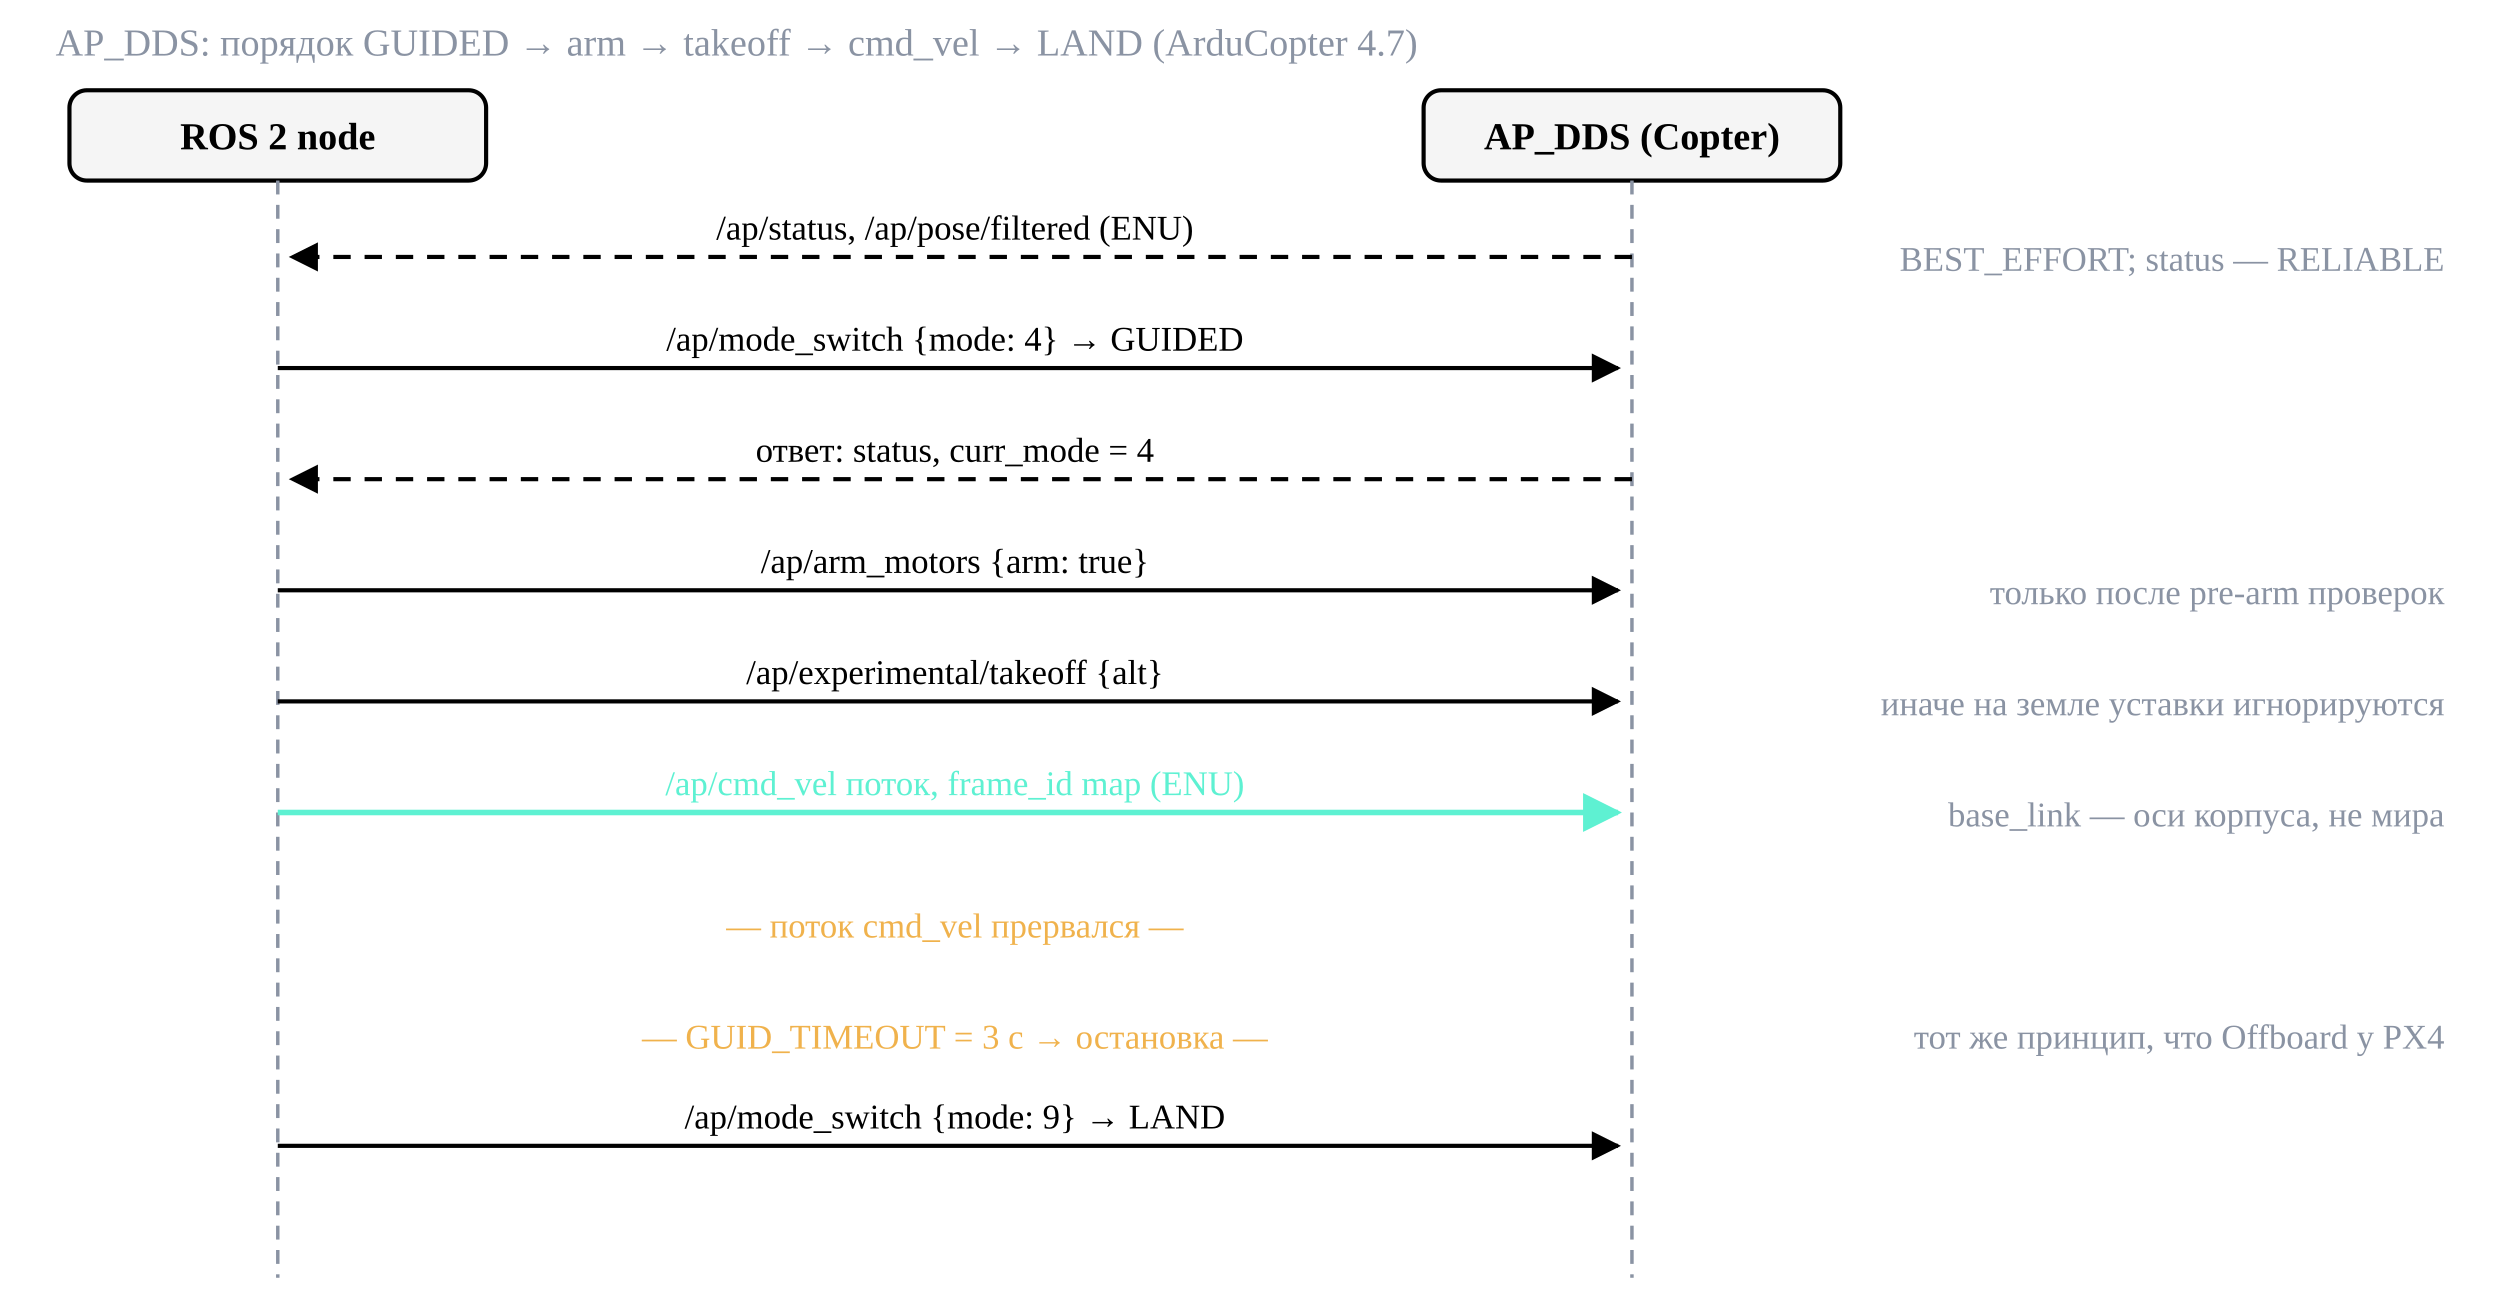
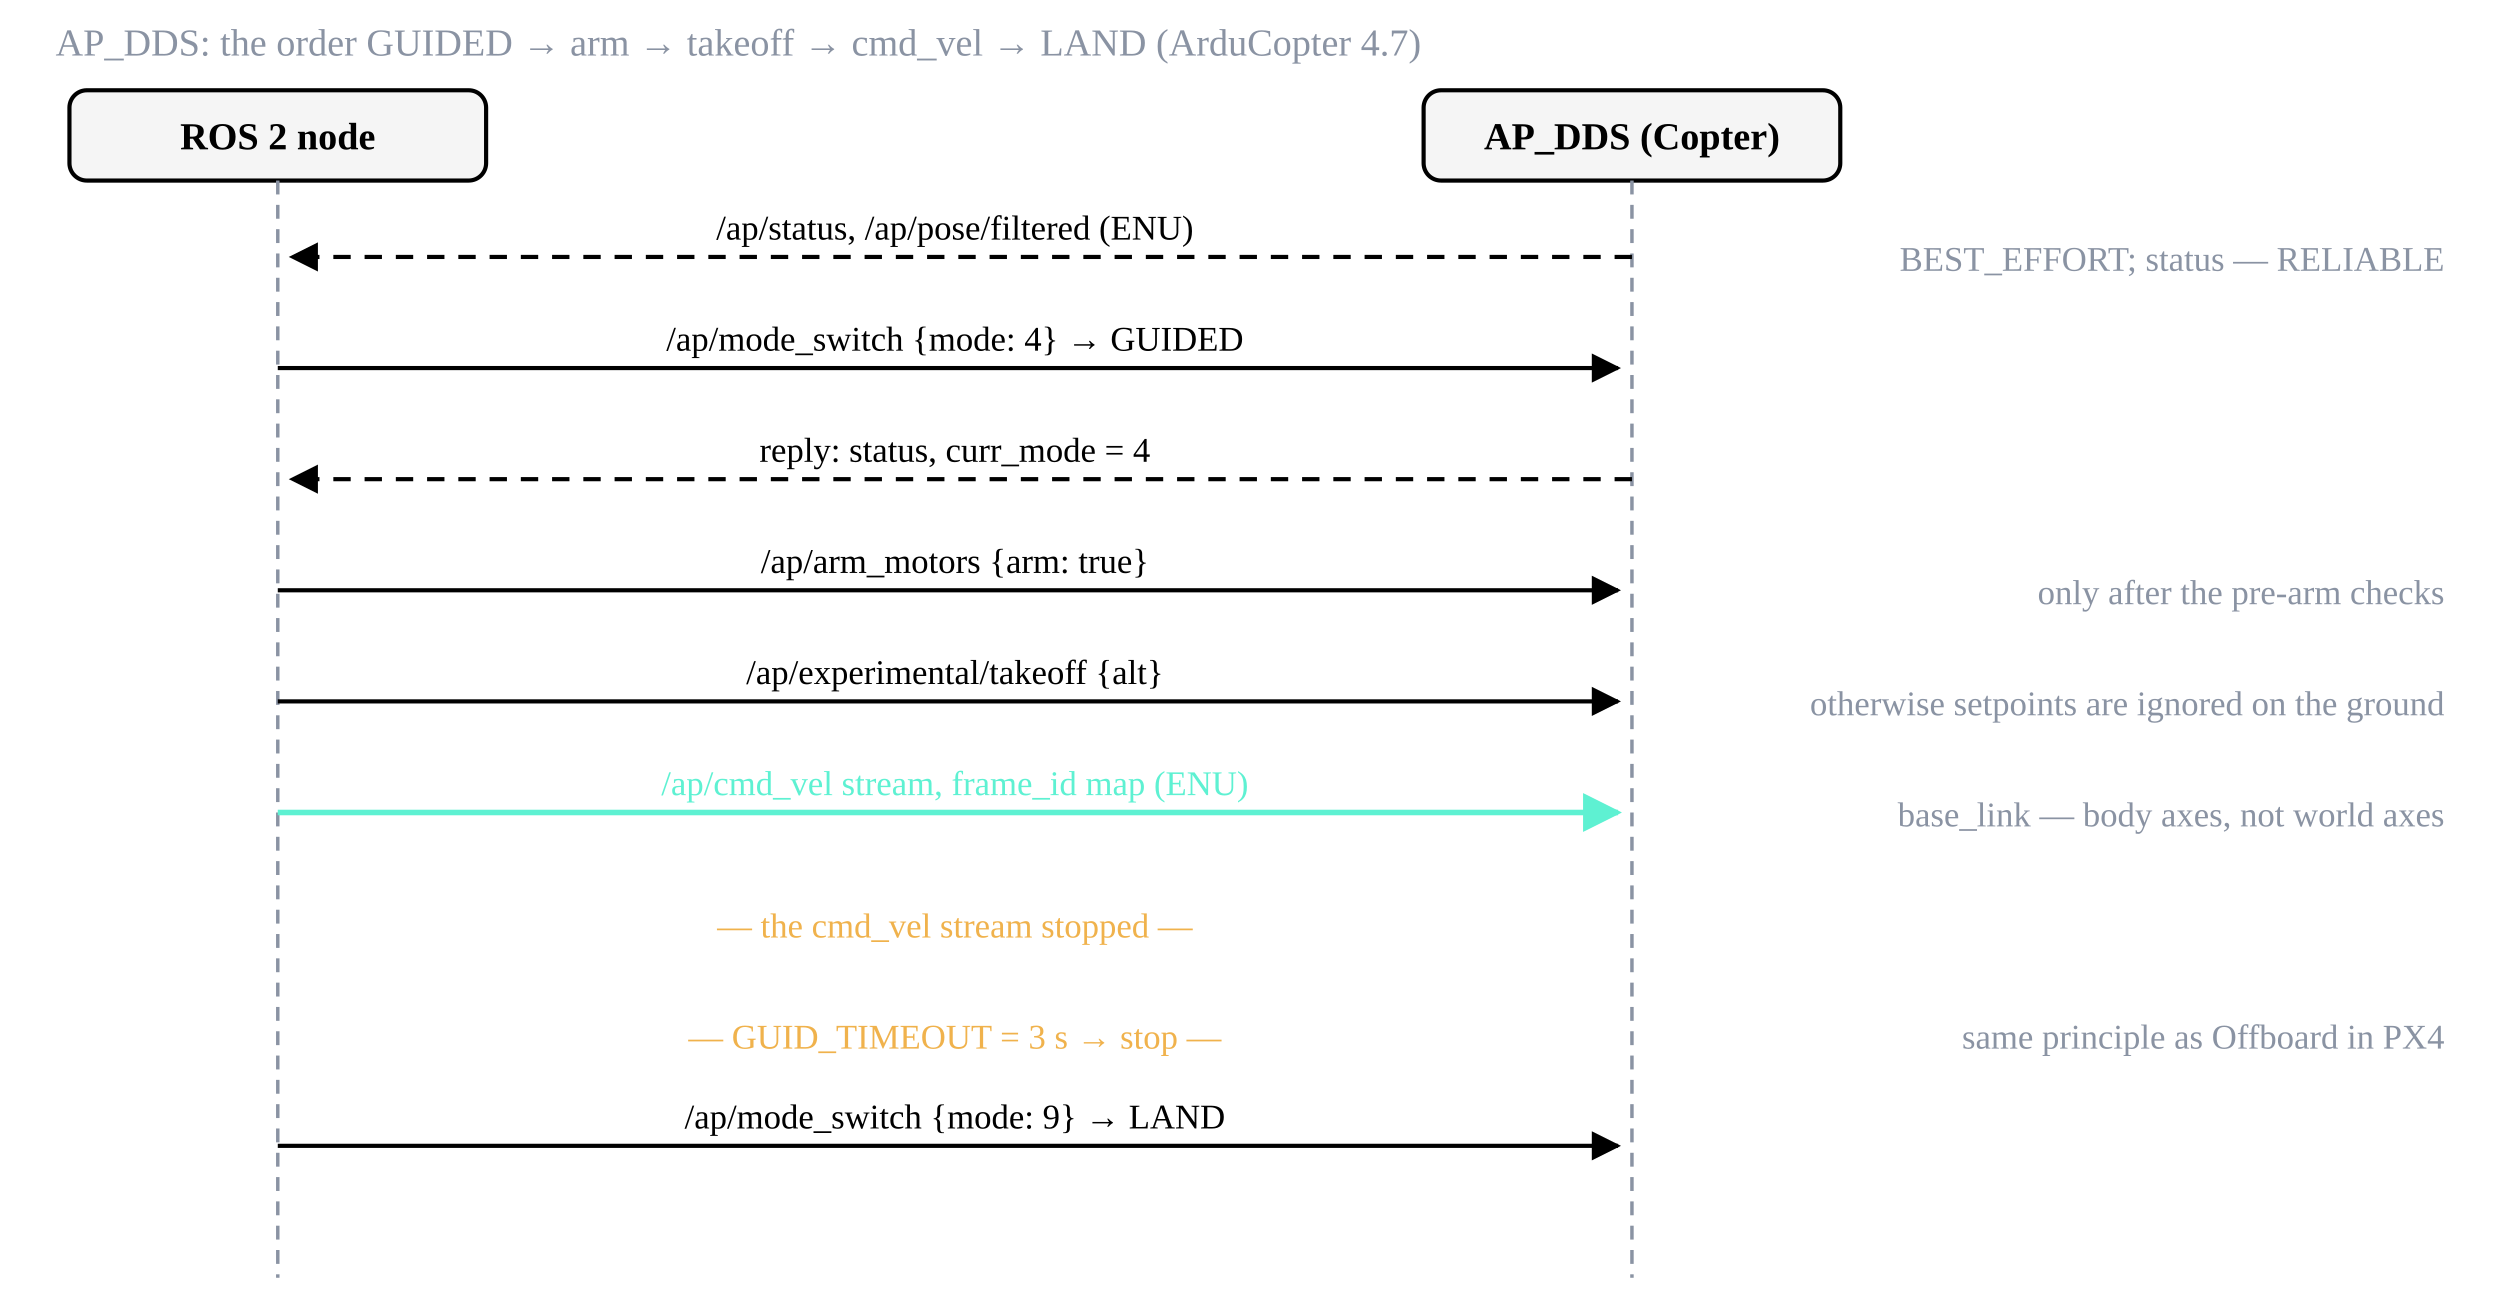
<svg xmlns="http://www.w3.org/2000/svg" viewBox="0 0 720 378" width="100%" role="img" aria-labelledby="t" style="max-width:720px;display:block;margin:0 auto">
  <style>text{font-family: var(--gc-font-mono, ui-monospace, Menlo, monospace); font-size: 12px;fill:currentColor} .m{fill:var(--gc-ink-muted, #8a93a3)} .a{fill:var(--gc-accent-hud, #5ef1d2)} .w{fill:var(--gc-signal-amber, #f0b24c)} .d{fill:var(--gc-signal-red, #e8636b)} .box{fill:var(--gc-surface-200, rgba(128,128,128,0.08));stroke:currentColor;stroke-width:1.2} .boxa{fill:var(--gc-surface-200, rgba(128,128,128,0.08));stroke:var(--gc-accent-hud, #5ef1d2);stroke-width:1.6} .ln{stroke:currentColor;stroke-width:1.2;fill:none} .lna{stroke:var(--gc-accent-hud, #5ef1d2);stroke-width:1.6;fill:none} .lnm{stroke:var(--gc-ink-muted, #8a93a3);stroke-width:1;fill:none;stroke-dasharray:4 3} .t{font-size:11px} .b{font-weight:600}</style>
  <defs>
    <marker id="ar" viewBox="0 0 10 10" refX="9" refY="5" markerWidth="7" markerHeight="7" orient="auto-start-reverse">
      <path d="M0 0L10 5L0 10z" fill="currentColor" />
    </marker>
    <marker id="ara" viewBox="0 0 10 10" refX="9" refY="5" markerWidth="7" markerHeight="7" orient="auto-start-reverse">
      <path d="M0 0L10 5L0 10z" fill="var(--gc-accent-hud, #5ef1d2)" />
    </marker>
  </defs>
-   <text x="16" y="16" text-anchor="start" class="m t">AP_DDS: порядок GUIDED → arm → takeoff → cmd_vel → LAND (ArduCopter 4.7)</text>
+   <text x="16" y="16" text-anchor="start" class="m t">AP_DDS: the order GUIDED → arm → takeoff → cmd_vel → LAND (ArduCopter 4.7)</text>
  <rect class="box" x="20.0" y="26" width="120" height="26" rx="5" />
  <text x="80.0" y="43" text-anchor="middle" class="b" style="font-size:11px">ROS 2 node</text>
  <line class="lnm" x1="80.0" y1="52" x2="80.0" y2="368" />
  <rect class="box" x="410.0" y="26" width="120" height="26" rx="5" />
  <text x="470.0" y="43" text-anchor="middle" class="b" style="font-size:11px">AP_DDS (Copter)</text>
  <line class="lnm" x1="470.0" y1="52" x2="470.0" y2="368" />
  <path class="ln" style="stroke-dasharray:5 4" d="M470.0 74 L84.0 74" marker-end="url(#ar)" />
  <text x="275.0" y="69" text-anchor="middle" class="t" style="font-size:10px">/ap/status, /ap/pose/filtered (ENU)</text>
  <path class="ln" d="M80.0 106 L466.0 106" marker-end="url(#ar)" />
  <text x="275.0" y="101" text-anchor="middle" class="t" style="font-size:10px">/ap/mode_switch {mode: 4} → GUIDED</text>
  <path class="ln" style="stroke-dasharray:5 4" d="M470.0 138 L84.0 138" marker-end="url(#ar)" />
-   <text x="275.0" y="133" text-anchor="middle" class="t" style="font-size:10px">ответ: status, curr_mode = 4</text>
+   <text x="275.0" y="133" text-anchor="middle" class="t" style="font-size:10px">reply: status, curr_mode = 4</text>
  <path class="ln" d="M80.0 170 L466.0 170" marker-end="url(#ar)" />
  <text x="275.0" y="165" text-anchor="middle" class="t" style="font-size:10px">/ap/arm_motors {arm: true}</text>
  <path class="ln" d="M80.0 202 L466.0 202" marker-end="url(#ar)" />
  <text x="275.0" y="197" text-anchor="middle" class="t" style="font-size:10px">/ap/experimental/takeoff {alt}</text>
  <path class="lna" d="M80.0 234 L466.0 234" marker-end="url(#ara)" />
-   <text x="275.0" y="229" text-anchor="middle" class="a t" style="font-size:10px">/ap/cmd_vel поток, frame_id map (ENU)</text>
-   <text x="275.0" y="270" text-anchor="middle" class="w t" style="font-size:10px">— поток cmd_vel прервался —</text>
-   <text x="275.0" y="302" text-anchor="middle" class="w t" style="font-size:10px">— GUID_TIMEOUT = 3 с → остановка —</text>
+   <text x="275.0" y="229" text-anchor="middle" class="a t" style="font-size:10px">/ap/cmd_vel stream, frame_id map (ENU)</text>
+   <text x="275.0" y="270" text-anchor="middle" class="w t" style="font-size:10px">— the cmd_vel stream stopped —</text>
+   <text x="275.0" y="302" text-anchor="middle" class="w t" style="font-size:10px">— GUID_TIMEOUT = 3 s → stop —</text>
  <path class="ln" d="M80.0 330 L466.0 330" marker-end="url(#ar)" />
  <text x="275.0" y="325" text-anchor="middle" class="t" style="font-size:10px">/ap/mode_switch {mode: 9} → LAND</text>
  <text x="704" y="78" text-anchor="end" class="m t" style="font-size:10px">BEST_EFFORT; status — RELIABLE</text>
-   <text x="704" y="174" text-anchor="end" class="m t" style="font-size:10px">только после pre-arm проверок</text>
-   <text x="704" y="206" text-anchor="end" class="m t" style="font-size:10px">иначе на земле уставки игнорируются</text>
-   <text x="704" y="238" text-anchor="end" class="m t" style="font-size:10px">base_link — оси корпуса, не мира</text>
-   <text x="704" y="302" text-anchor="end" class="m t" style="font-size:10px">тот же принцип, что Offboard у PX4</text>
+   <text x="704" y="174" text-anchor="end" class="m t" style="font-size:10px">only after the pre-arm checks</text>
+   <text x="704" y="206" text-anchor="end" class="m t" style="font-size:10px">otherwise setpoints are ignored on the ground</text>
+   <text x="704" y="238" text-anchor="end" class="m t" style="font-size:10px">base_link — body axes, not world axes</text>
+   <text x="704" y="302" text-anchor="end" class="m t" style="font-size:10px">same principle as Offboard in PX4</text>
</svg>
